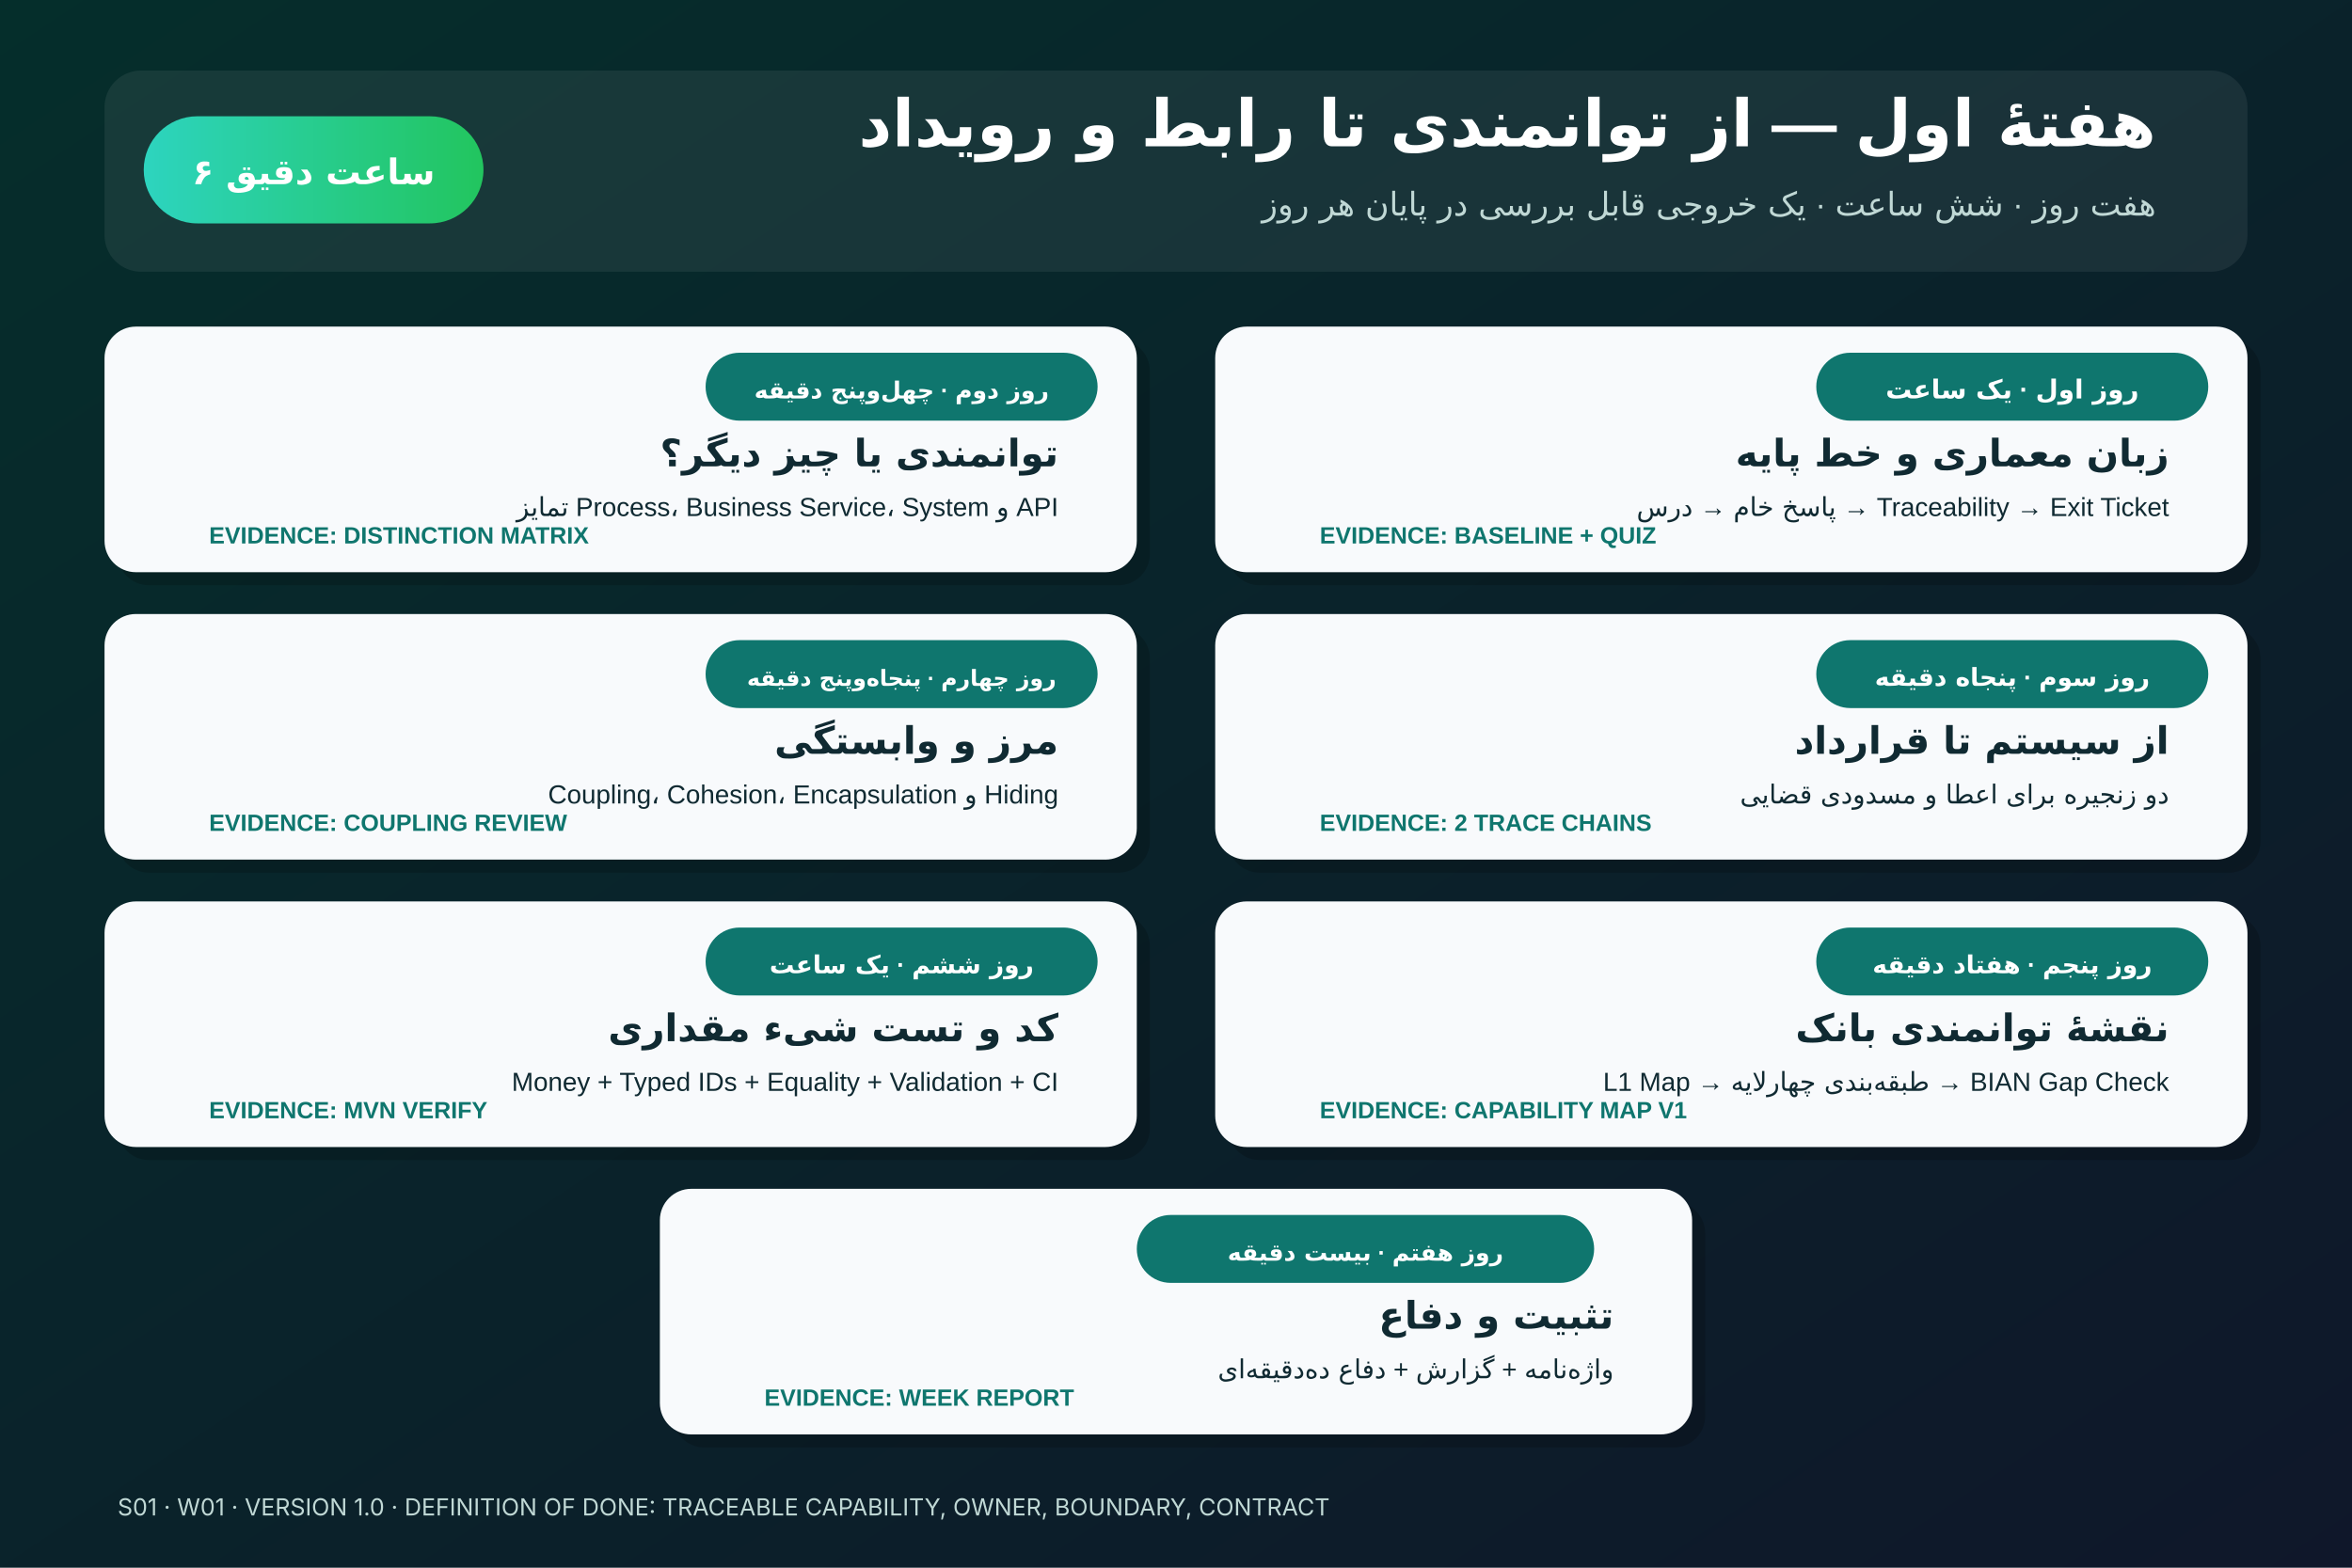
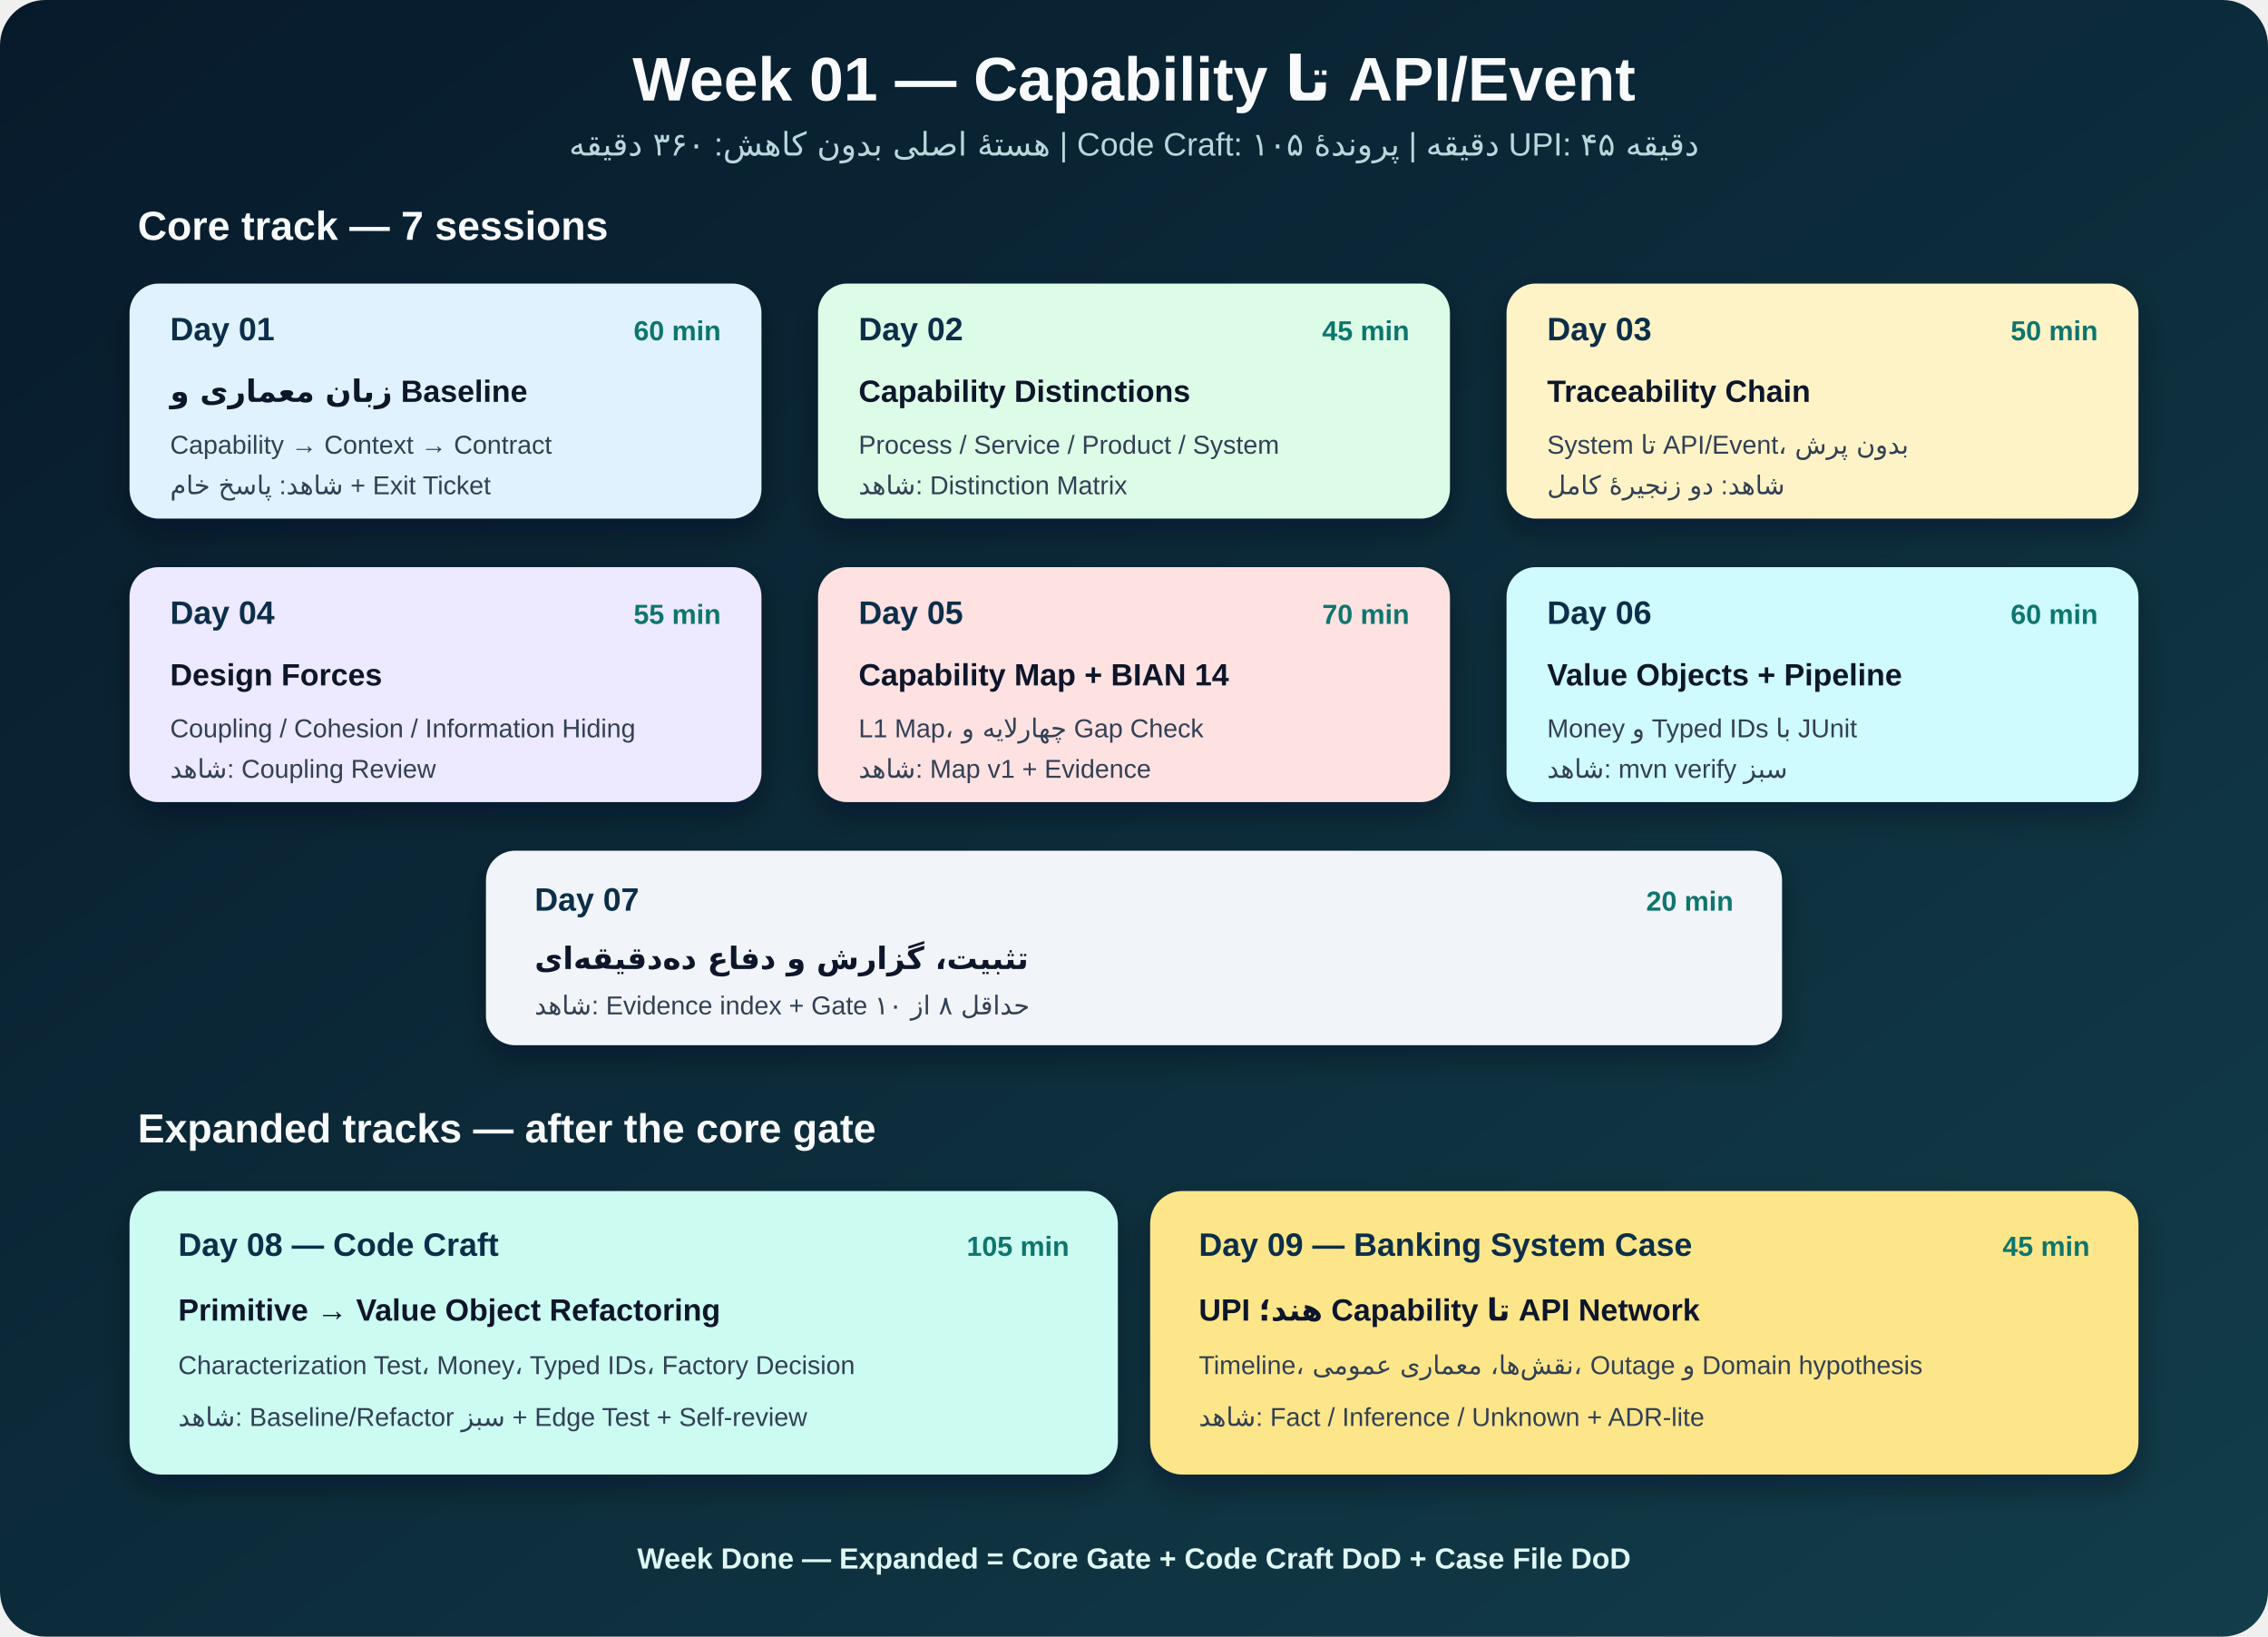
- <svg xmlns="http://www.w3.org/2000/svg" width="1800" height="1200" viewBox="0 0 1800 1200" role="img" aria-labelledby="title desc">
+ <svg xmlns="http://www.w3.org/2000/svg" width="1400" height="1010" viewBox="0 0 1400 1010" role="img" aria-labelledby="title desc">
  <defs>
    <linearGradient id="bg" x1="0" y1="0" x2="1" y2="1">
-       <stop offset="0" stop-color="#052e2b" />
-       <stop offset="1" stop-color="#0f172a" />
+       <stop offset="0" stop-color="#071a2b" />
+       <stop offset="1" stop-color="#123d4a" />
    </linearGradient>
-     <linearGradient id="accent" x1="0" y1="0" x2="1" y2="0">
-       <stop offset="0" stop-color="#2dd4bf" />
-       <stop offset="1" stop-color="#22c55e" />
-     </linearGradient>
+     <filter id="shadow" x="-20%" y="-20%" width="140%" height="140%">
+       <feDropShadow dx="0" dy="8" stdDeviation="9" flood-color="#001018" flood-opacity="0.35" />
+     </filter>
    <style>
-       .fa { font-family: Vazirmatn, Tahoma, Arial, sans-serif; }
-       .en { font-family: Inter, Arial, sans-serif; }
-       .white { fill: #fff; }
-       .ink { fill: #102a32; }
-       .muted { fill: #c0d8d5; }
+       .title { font: 700 38px Arial, sans-serif; fill: #f8fafc; }
+       .subtitle { font: 400 20px Arial, sans-serif; fill: #b9d7dc; }
+       .section { font: 700 25px Arial, sans-serif; fill: #f8fafc; }
+       .day { font: 700 20px Arial, sans-serif; fill: #082f49; }
+       .topic { font: 700 19px Arial, sans-serif; fill: #0f172a; }
+       .detail { font: 400 16px Arial, sans-serif; fill: #334155; }
+       .time { font: 700 17px Arial, sans-serif; fill: #0f766e; }
+       .foot { font: 700 18px Arial, sans-serif; fill: #dff7f4; }
    </style>
  </defs>
-   <rect width="1800" height="1200" fill="url(#bg)" />
-   <rect x="80" y="54" width="1640" height="154" rx="28" fill="#ffffff" opacity=".07" />
-   <text x="1650" y="112" class="fa white" font-size="50" font-weight="800" text-anchor="end">هفتهٔ اول — از توانمندی تا رابط و رویداد</text>
-   <text x="1650" y="165" class="fa muted" font-size="25" text-anchor="end">هفت روز · شش ساعت · یک خروجی قابل بررسی در پایان هر روز</text>
-   <rect x="110" y="89" width="260" height="82" rx="41" fill="url(#accent)" />
-   <text x="240" y="141" class="fa white" font-size="27" font-weight="800" text-anchor="middle">۶ ساعت دقیق</text>
-   <g>
-     <rect x="940" y="260" width="790" height="188" rx="24" fill="#000" opacity=".18" />
-     <rect x="90" y="260" width="790" height="188" rx="24" fill="#000" opacity=".18" />
-     <rect x="940" y="480" width="790" height="188" rx="24" fill="#000" opacity=".18" />
-     <rect x="90" y="480" width="790" height="188" rx="24" fill="#000" opacity=".18" />
-     <rect x="940" y="700" width="790" height="188" rx="24" fill="#000" opacity=".18" />
-     <rect x="90" y="700" width="790" height="188" rx="24" fill="#000" opacity=".18" />
-     <rect x="515" y="920" width="790" height="188" rx="24" fill="#000" opacity=".18" />
-     <rect x="930" y="250" width="790" height="188" rx="24" fill="#f8fafc" />
-     <rect x="80" y="250" width="790" height="188" rx="24" fill="#f8fafc" />
-     <rect x="930" y="470" width="790" height="188" rx="24" fill="#f8fafc" />
-     <rect x="80" y="470" width="790" height="188" rx="24" fill="#f8fafc" />
-     <rect x="930" y="690" width="790" height="188" rx="24" fill="#f8fafc" />
-     <rect x="80" y="690" width="790" height="188" rx="24" fill="#f8fafc" />
-     <rect x="505" y="910" width="790" height="188" rx="24" fill="#f8fafc" />
+   <rect width="1400" height="1010" rx="28" fill="url(#bg)" />
+   <text x="700" y="62" text-anchor="middle" class="title">Week 01 — Capability تا API/Event</text>
+   <text x="700" y="96" text-anchor="middle" class="subtitle">هستهٔ اصلی بدون کاهش: ۳۶۰ دقیقه | Code Craft: ۱۰۵ دقیقه | پروندهٔ UPI: ۴۵ دقیقه</text>
+   <text x="85" y="148" class="section">Core track — 7 sessions</text>
+   <g filter="url(#shadow)">
+     <rect x="80" y="175" width="390" height="145" rx="18" fill="#e0f2fe" />
+     <text x="105" y="210" class="day">Day 01</text>
+     <text x="445" y="210" text-anchor="end" class="time">60 min</text>
+     <text x="105" y="248" class="topic">زبان معماری و Baseline</text>
+     <text x="105" y="280" class="detail">Capability → Context → Contract</text>
+     <text x="105" y="305" class="detail">شاهد: پاسخ خام + Exit Ticket</text>
  </g>
-   <g class="fa">
-     <rect x="1390" y="270" width="300" height="52" rx="26" fill="#0f766e" />
-     <text x="1540" y="305" class="white" font-size="20" font-weight="800" text-anchor="middle">روز اول · یک ساعت</text>
-     <text x="1660" y="357" class="ink" font-size="29" font-weight="800" text-anchor="end">زبان معماری و خط پایه</text>
-     <text x="1660" y="395" class="ink" font-size="20" text-anchor="end">پاسخ خام → درس → Traceability → Exit Ticket</text>
-     <text x="1010" y="416" fill="#0f766e" font-size="18" font-weight="700">EVIDENCE: BASELINE + QUIZ</text>
-     <rect x="540" y="270" width="300" height="52" rx="26" fill="#0f766e" />
-     <text x="690" y="305" class="white" font-size="18" font-weight="800" text-anchor="middle">روز دوم · چهل‌وپنج دقیقه</text>
-     <text x="810" y="357" class="ink" font-size="29" font-weight="800" text-anchor="end">توانمندی یا چیز دیگر؟</text>
-     <text x="810" y="395" class="ink" font-size="20" text-anchor="end">تمایز Process، Business Service، System و API</text>
-     <text x="160" y="416" fill="#0f766e" font-size="18" font-weight="700">EVIDENCE: DISTINCTION MATRIX</text>
-     <rect x="1390" y="490" width="300" height="52" rx="26" fill="#0f766e" />
-     <text x="1540" y="525" class="white" font-size="19" font-weight="800" text-anchor="middle">روز سوم · پنجاه دقیقه</text>
-     <text x="1660" y="577" class="ink" font-size="29" font-weight="800" text-anchor="end">از سیستم تا قرارداد</text>
-     <text x="1660" y="615" class="ink" font-size="20" text-anchor="end">دو زنجیره برای اعطا و مسدودی قضایی</text>
-     <text x="1010" y="636" fill="#0f766e" font-size="18" font-weight="700">EVIDENCE: 2 TRACE CHAINS</text>
-     <rect x="540" y="490" width="300" height="52" rx="26" fill="#0f766e" />
-     <text x="690" y="525" class="white" font-size="17" font-weight="800" text-anchor="middle">روز چهارم · پنجاه‌وپنج دقیقه</text>
-     <text x="810" y="577" class="ink" font-size="29" font-weight="800" text-anchor="end">مرز و وابستگی</text>
-     <text x="810" y="615" class="ink" font-size="20" text-anchor="end">Coupling، Cohesion، Encapsulation و Hiding</text>
-     <text x="160" y="636" fill="#0f766e" font-size="18" font-weight="700">EVIDENCE: COUPLING REVIEW</text>
-     <rect x="1390" y="710" width="300" height="52" rx="26" fill="#0f766e" />
-     <text x="1540" y="745" class="white" font-size="19" font-weight="800" text-anchor="middle">روز پنجم · هفتاد دقیقه</text>
-     <text x="1660" y="797" class="ink" font-size="29" font-weight="800" text-anchor="end">نقشهٔ توانمندی بانک</text>
-     <text x="1660" y="835" class="ink" font-size="20" text-anchor="end">L1 Map → طبقه‌بندی چهارلایه → BIAN Gap Check</text>
-     <text x="1010" y="856" fill="#0f766e" font-size="18" font-weight="700">EVIDENCE: CAPABILITY MAP V1</text>
-     <rect x="540" y="710" width="300" height="52" rx="26" fill="#0f766e" />
-     <text x="690" y="745" class="white" font-size="19" font-weight="800" text-anchor="middle">روز ششم · یک ساعت</text>
-     <text x="810" y="797" class="ink" font-size="29" font-weight="800" text-anchor="end">کد و تست شیء مقداری</text>
-     <text x="810" y="835" class="ink" font-size="20" text-anchor="end">Money + Typed IDs + Equality + Validation + CI</text>
-     <text x="160" y="856" fill="#0f766e" font-size="18" font-weight="700">EVIDENCE: MVN VERIFY</text>
-     <rect x="870" y="930" width="350" height="52" rx="26" fill="#0f766e" />
-     <text x="1045" y="965" class="white" font-size="18" font-weight="800" text-anchor="middle">روز هفتم · بیست دقیقه</text>
-     <text x="1235" y="1017" class="ink" font-size="29" font-weight="800" text-anchor="end">تثبیت و دفاع</text>
-     <text x="1235" y="1055" class="ink" font-size="20" text-anchor="end">واژه‌نامه + گزارش + دفاع ده‌دقیقه‌ای</text>
-     <text x="585" y="1076" fill="#0f766e" font-size="18" font-weight="700">EVIDENCE: WEEK REPORT</text>
+   <g filter="url(#shadow)">
+     <rect x="505" y="175" width="390" height="145" rx="18" fill="#dcfce7" />
+     <text x="530" y="210" class="day">Day 02</text>
+     <text x="870" y="210" text-anchor="end" class="time">45 min</text>
+     <text x="530" y="248" class="topic">Capability Distinctions</text>
+     <text x="530" y="280" class="detail">Process / Service / Product / System</text>
+     <text x="530" y="305" class="detail">شاهد: Distinction Matrix</text>
  </g>
-   <text x="90" y="1160" class="en muted" font-size="18">S01 · W01 · VERSION 1.0 · DEFINITION OF DONE: TRACEABLE CAPABILITY, OWNER, BOUNDARY, CONTRACT</text>
+   <g filter="url(#shadow)">
+     <rect x="930" y="175" width="390" height="145" rx="18" fill="#fef3c7" />
+     <text x="955" y="210" class="day">Day 03</text>
+     <text x="1295" y="210" text-anchor="end" class="time">50 min</text>
+     <text x="955" y="248" class="topic">Traceability Chain</text>
+     <text x="955" y="280" class="detail">System تا API/Event، بدون پرش</text>
+     <text x="955" y="305" class="detail">شاهد: دو زنجیرهٔ کامل</text>
+   </g>
+   <g filter="url(#shadow)">
+     <rect x="80" y="350" width="390" height="145" rx="18" fill="#ede9fe" />
+     <text x="105" y="385" class="day">Day 04</text>
+     <text x="445" y="385" text-anchor="end" class="time">55 min</text>
+     <text x="105" y="423" class="topic">Design Forces</text>
+     <text x="105" y="455" class="detail">Coupling / Cohesion / Information Hiding</text>
+     <text x="105" y="480" class="detail">شاهد: Coupling Review</text>
+   </g>
+   <g filter="url(#shadow)">
+     <rect x="505" y="350" width="390" height="145" rx="18" fill="#fee2e2" />
+     <text x="530" y="385" class="day">Day 05</text>
+     <text x="870" y="385" text-anchor="end" class="time">70 min</text>
+     <text x="530" y="423" class="topic">Capability Map + BIAN 14</text>
+     <text x="530" y="455" class="detail">L1 Map، چهارلایه و Gap Check</text>
+     <text x="530" y="480" class="detail">شاهد: Map v1 + Evidence</text>
+   </g>
+   <g filter="url(#shadow)">
+     <rect x="930" y="350" width="390" height="145" rx="18" fill="#cffafe" />
+     <text x="955" y="385" class="day">Day 06</text>
+     <text x="1295" y="385" text-anchor="end" class="time">60 min</text>
+     <text x="955" y="423" class="topic">Value Objects + Pipeline</text>
+     <text x="955" y="455" class="detail">Money و Typed IDs با JUnit</text>
+     <text x="955" y="480" class="detail">شاهد: mvn verify سبز</text>
+   </g>
+   <g filter="url(#shadow)">
+     <rect x="300" y="525" width="800" height="120" rx="18" fill="#f1f5f9" />
+     <text x="330" y="562" class="day">Day 07</text>
+     <text x="1070" y="562" text-anchor="end" class="time">20 min</text>
+     <text x="330" y="598" class="topic">تثبیت، گزارش و دفاع ده‌دقیقه‌ای</text>
+     <text x="330" y="626" class="detail">شاهد: Evidence index + Gate حداقل ۸ از ۱۰</text>
+   </g>
+   <text x="85" y="705" class="section">Expanded tracks — after the core gate</text>
+   <g filter="url(#shadow)">
+     <rect x="80" y="735" width="610" height="175" rx="20" fill="#ccfbf1" />
+     <text x="110" y="775" class="day">Day 08 — Code Craft</text>
+     <text x="660" y="775" text-anchor="end" class="time">105 min</text>
+     <text x="110" y="815" class="topic">Primitive → Value Object Refactoring</text>
+     <text x="110" y="848" class="detail">Characterization Test، Money، Typed IDs، Factory Decision</text>
+     <text x="110" y="880" class="detail">شاهد: Baseline/Refactor سبز + Edge Test + Self-review</text>
+   </g>
+   <g filter="url(#shadow)">
+     <rect x="710" y="735" width="610" height="175" rx="20" fill="#fde68a" />
+     <text x="740" y="775" class="day">Day 09 — Banking System Case</text>
+     <text x="1290" y="775" text-anchor="end" class="time">45 min</text>
+     <text x="740" y="815" class="topic">UPI هند؛ Capability تا API Network</text>
+     <text x="740" y="848" class="detail">Timeline، نقش‌ها، معماری عمومی، Outage و Domain hypothesis</text>
+     <text x="740" y="880" class="detail">شاهد: Fact / Inference / Unknown + ADR-lite</text>
+   </g>
+   <text x="700" y="968" text-anchor="middle" class="foot">Week Done — Expanded = Core Gate + Code Craft DoD + Case File DoD</text>
</svg>
